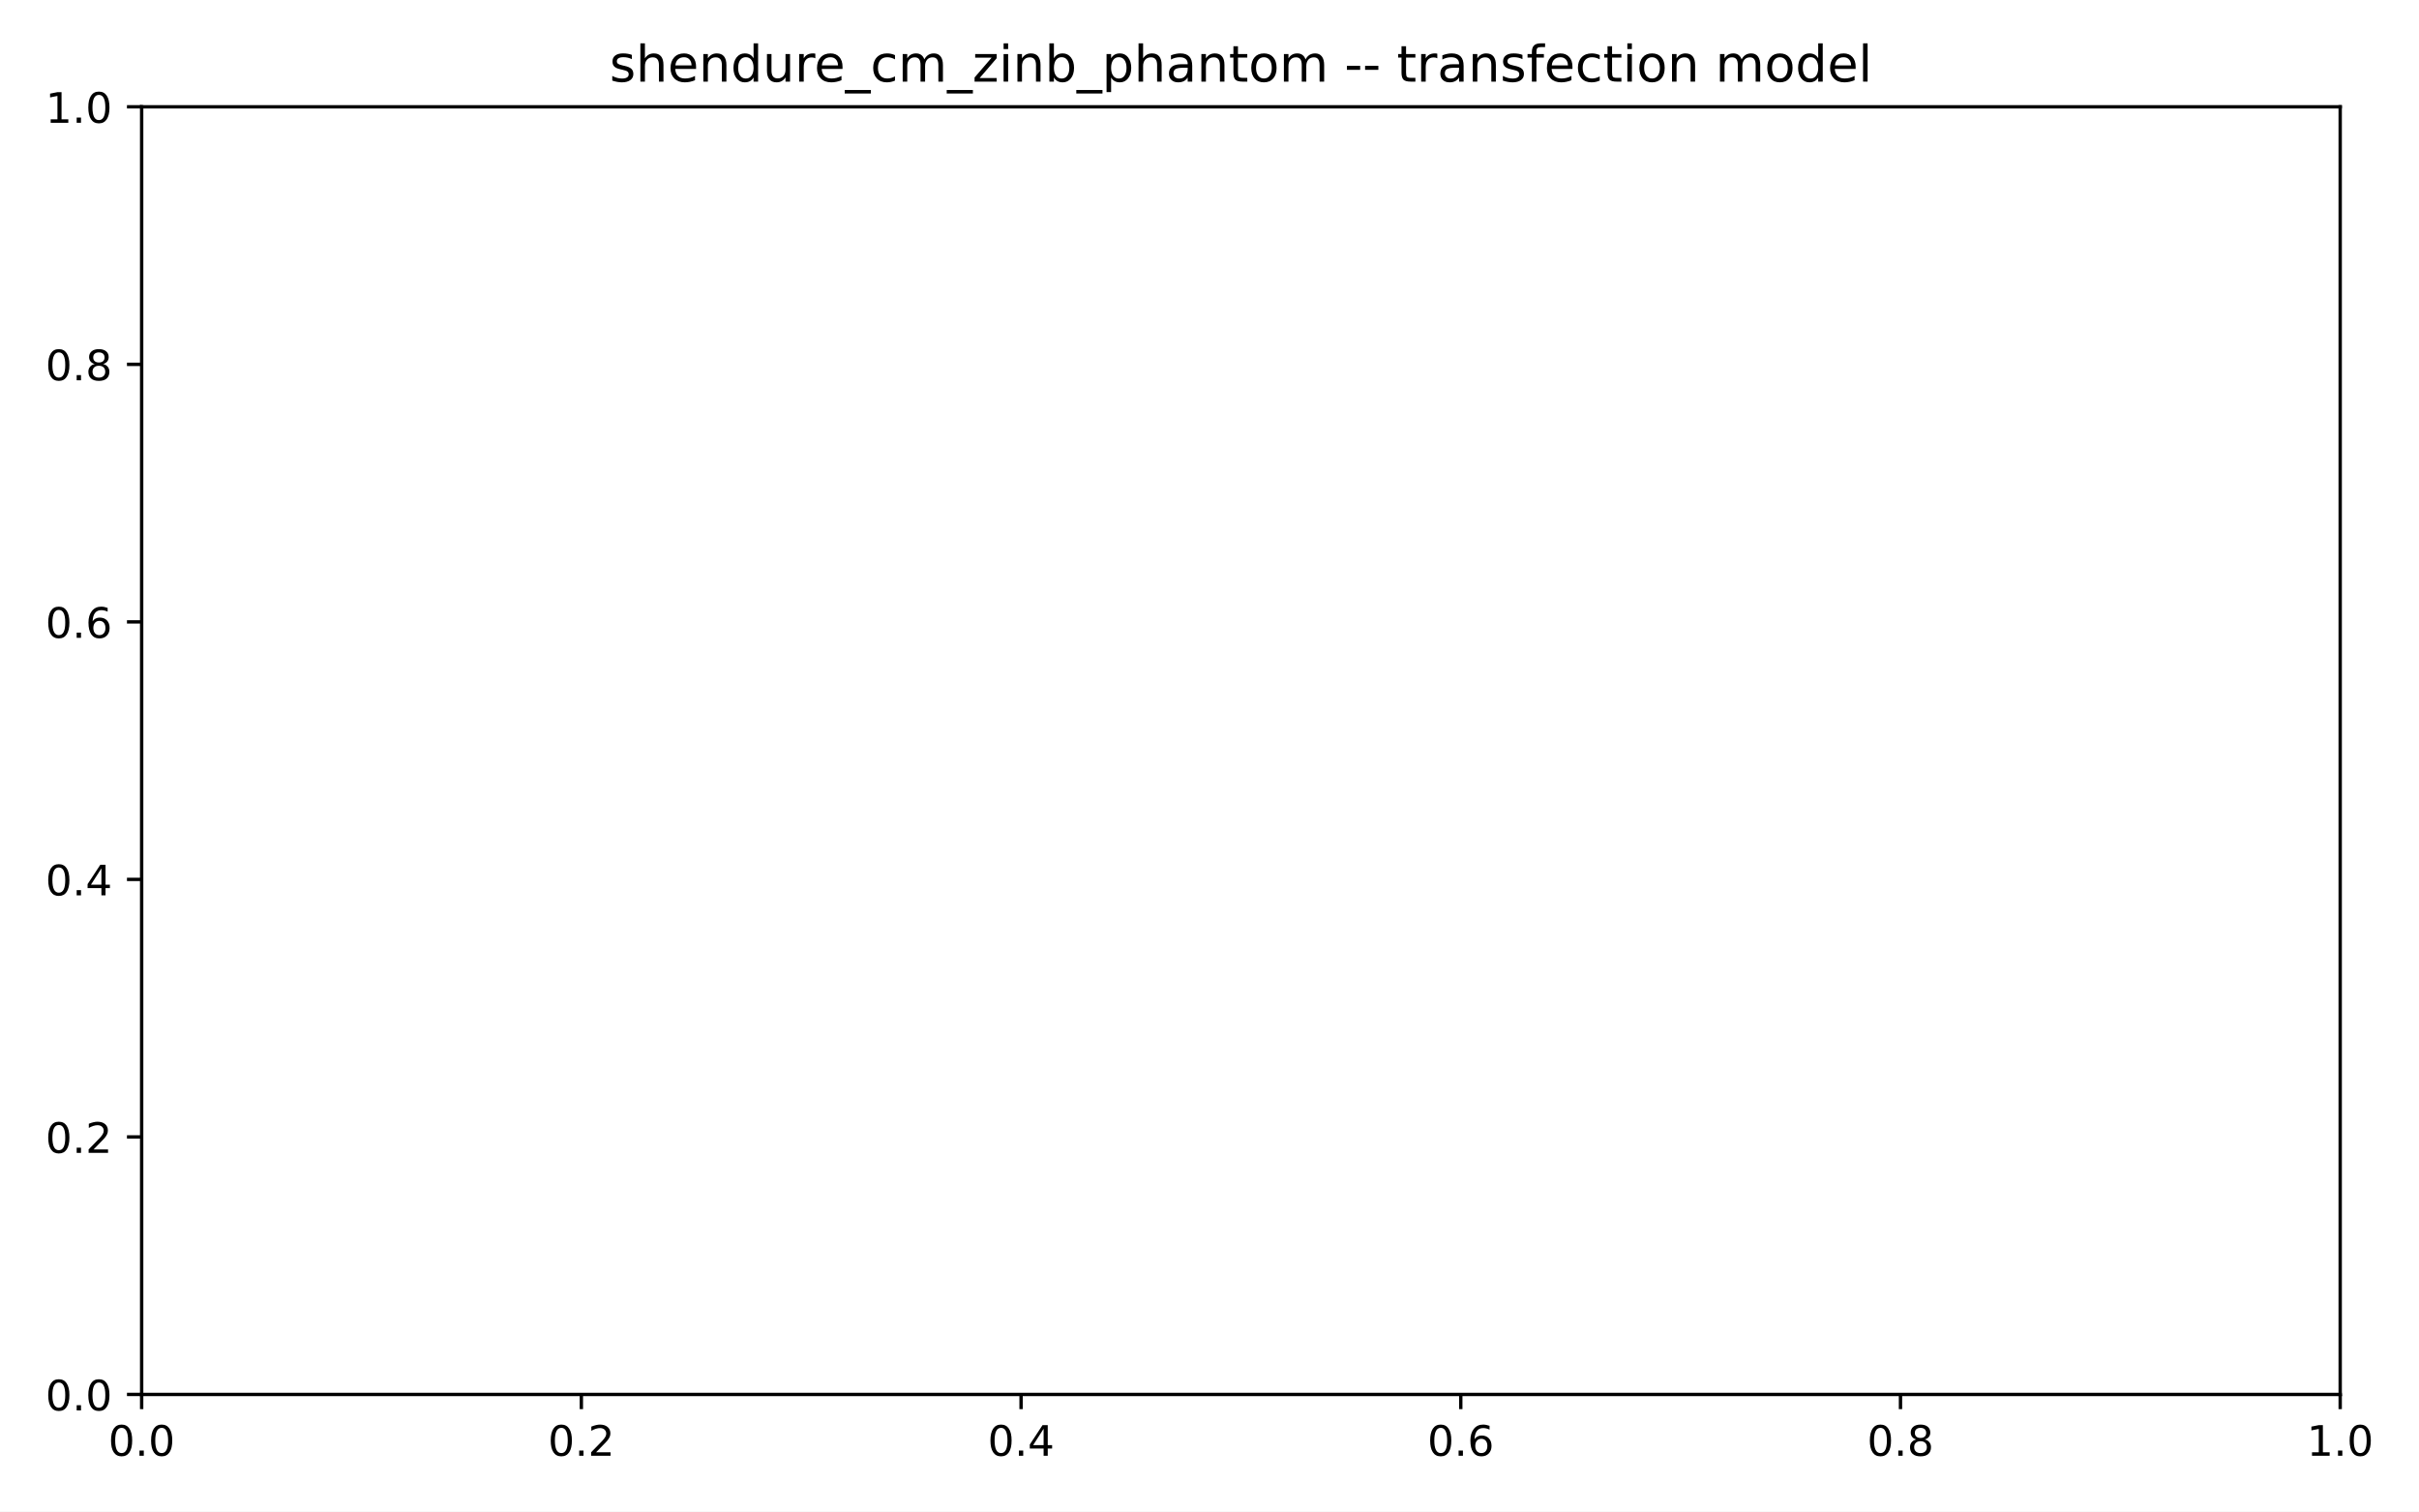
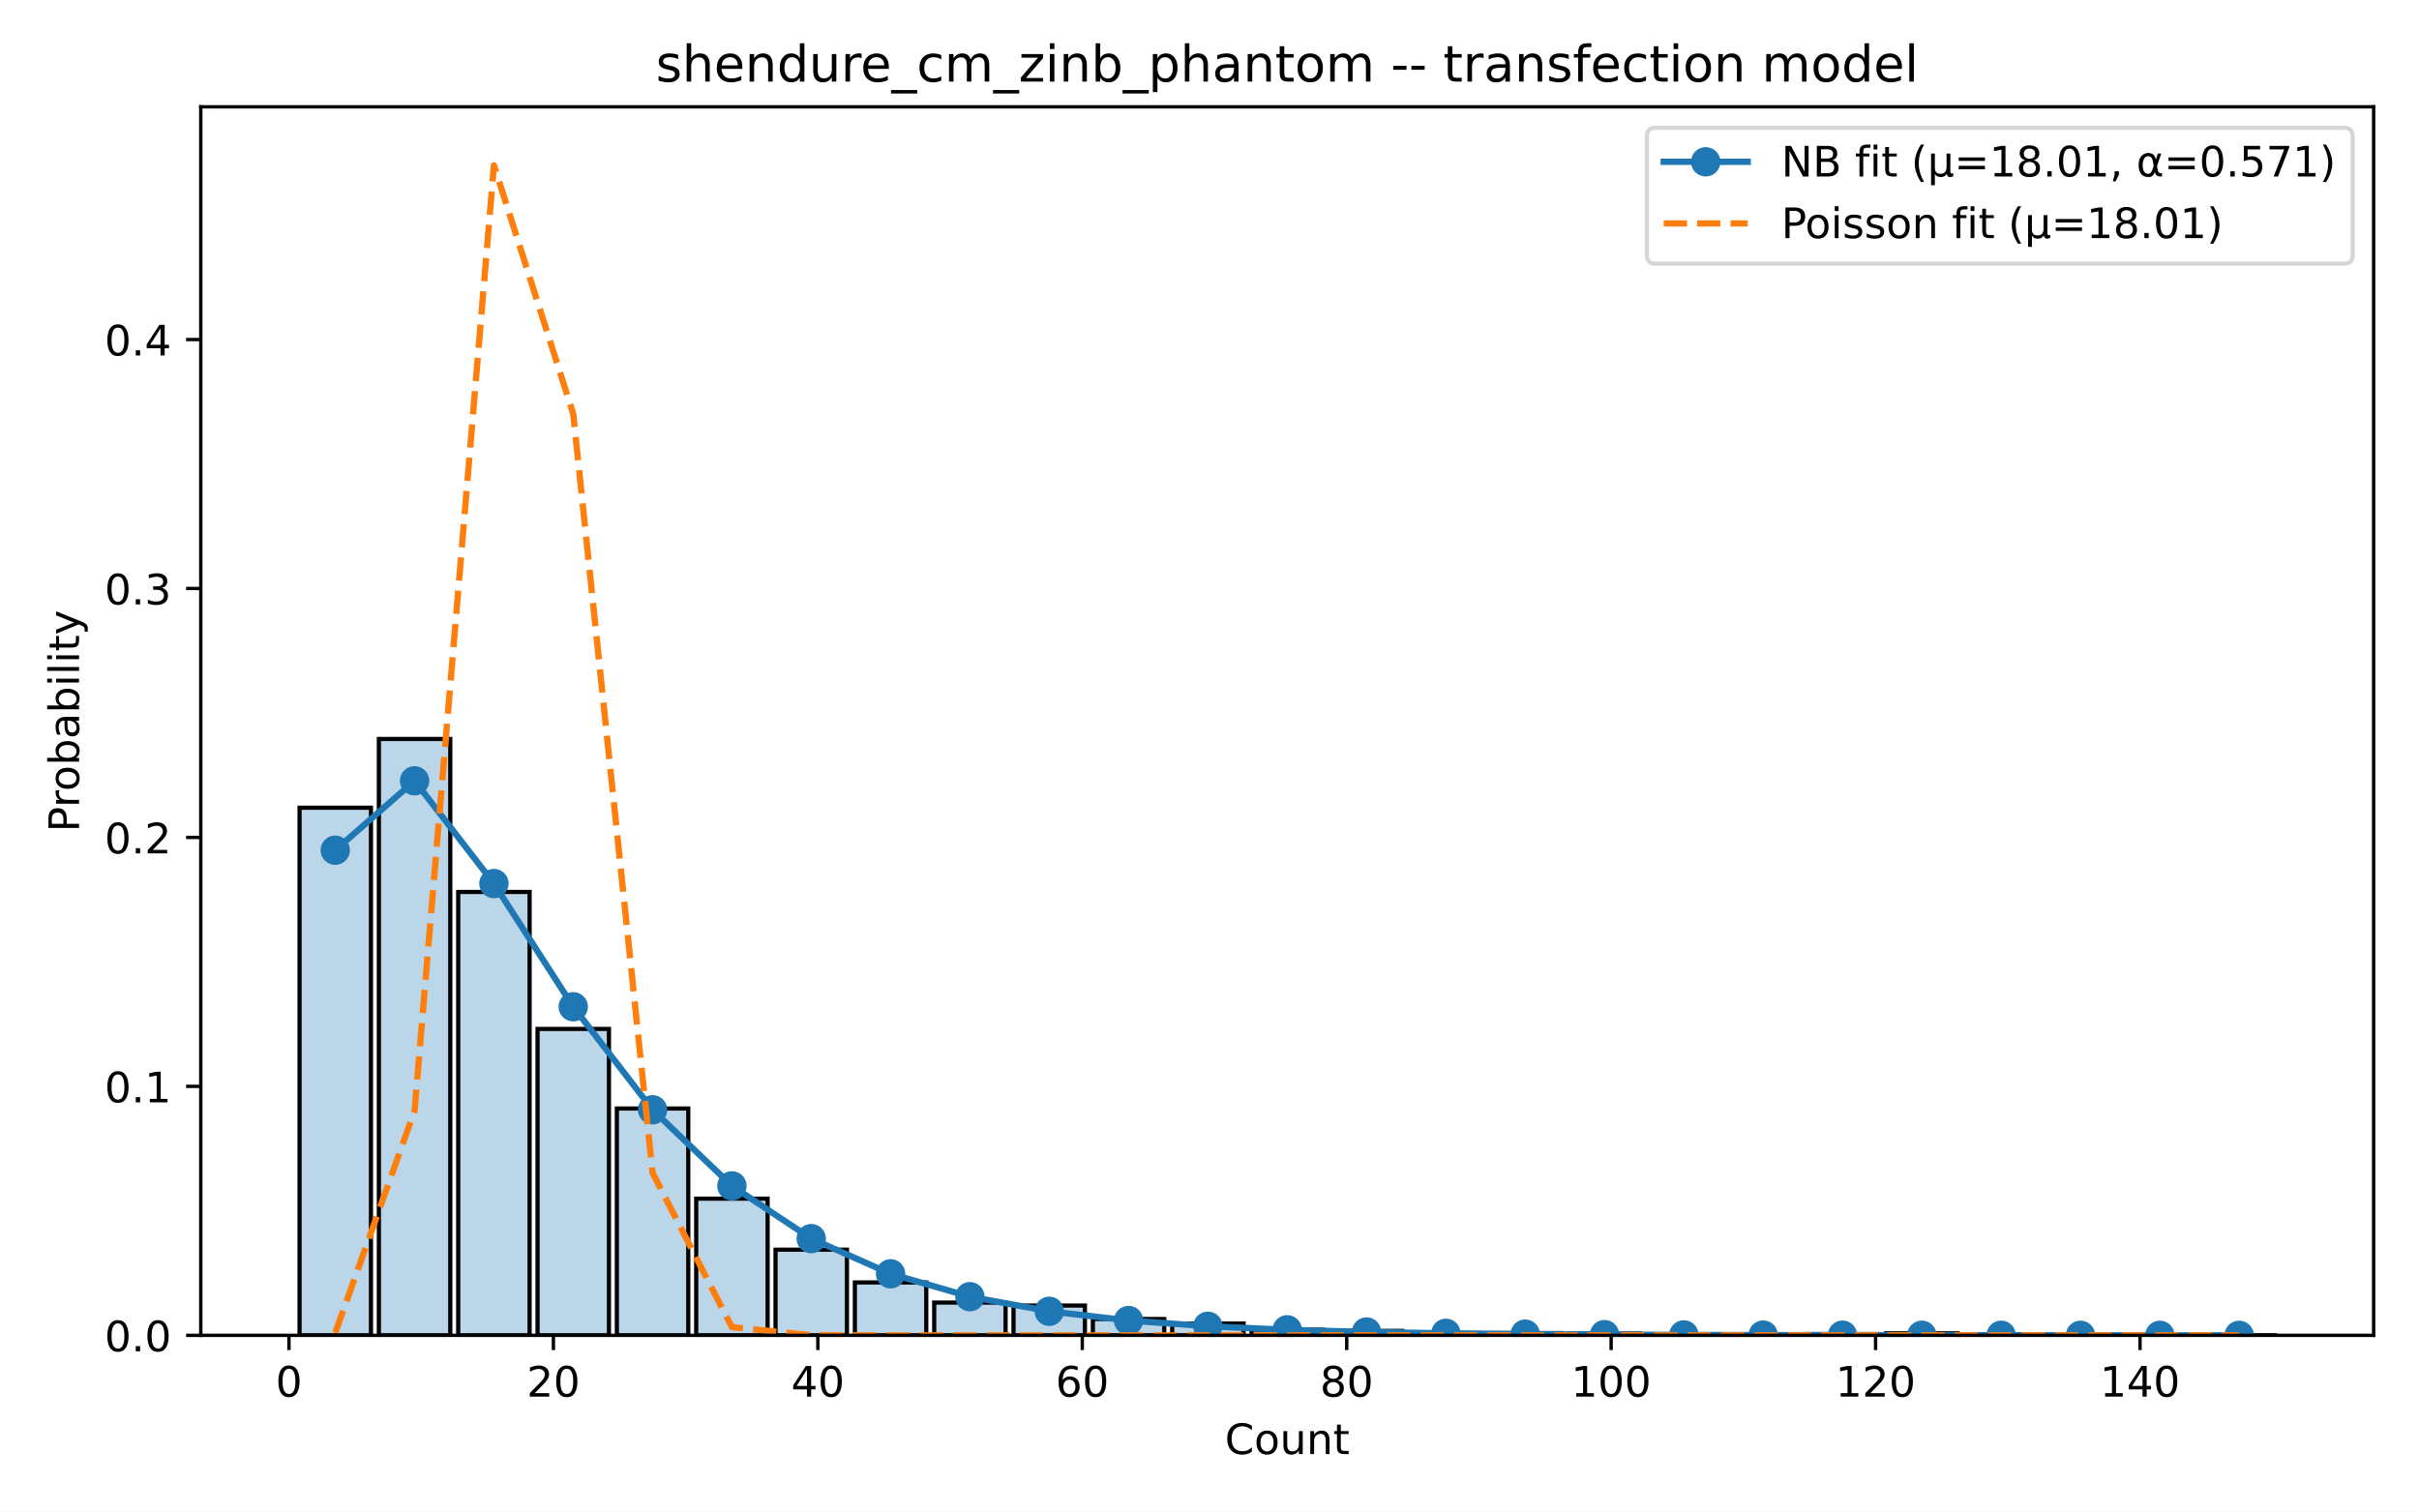
<svg xmlns="http://www.w3.org/2000/svg" xmlns:xlink="http://www.w3.org/1999/xlink" width="576pt" height="360pt" viewBox="0 0 576 360" version="1.1">
  <defs>
    <style type="text/css">*{stroke-linejoin: round; stroke-linecap: butt}</style>
  </defs>
  <g id="figure_1">
    <g id="patch_1">
      <path d="M 0 360  L 576 360  L 576 0  L 0 0  z " style="fill: #ffffff" />
    </g>
    <g id="axes_1">
      <g id="patch_2">
-         <path d="M 33.73 332.12  L 557.235 332.12  L 557.235 25.44  L 33.73 25.44  z " style="fill: #ffffff" />
+         <path d="M 47.81 318.04  L 565.2 318.04  L 565.2 25.44  L 47.81 25.44  z " style="fill: #ffffff" />
+       </g>
+       <g id="patch_3">
+         <path d="M 71.328 318.04  L 88.328 318.04  L 88.328 192.371  L 71.328 192.371  z " clip-path="url(#p6132c2f4f5)" style="fill: #1f77b4; fill-opacity: 0.3; stroke: #000000; stroke-linejoin: miter" />
+       </g>
+       <g id="patch_4">
+         <path d="M 90.217 318.04  L 107.218 318.04  L 107.218 175.999  L 90.217 175.999  z " clip-path="url(#p6132c2f4f5)" style="fill: #1f77b4; fill-opacity: 0.3; stroke: #000000; stroke-linejoin: miter" />
+       </g>
+       <g id="patch_5">
+         <path d="M 109.107 318.04  L 126.108 318.04  L 126.108 212.432  L 109.107 212.432  z " clip-path="url(#p6132c2f4f5)" style="fill: #1f77b4; fill-opacity: 0.3; stroke: #000000; stroke-linejoin: miter" />
+       </g>
+       <g id="patch_6">
+         <path d="M 127.997 318.04  L 144.998 318.04  L 144.998 245.065  L 127.997 245.065  z " clip-path="url(#p6132c2f4f5)" style="fill: #1f77b4; fill-opacity: 0.3; stroke: #000000; stroke-linejoin: miter" />
+       </g>
+       <g id="patch_7">
+         <path d="M 146.887 318.04  L 163.887 318.04  L 163.887 264.02  L 146.887 264.02  z " clip-path="url(#p6132c2f4f5)" style="fill: #1f77b4; fill-opacity: 0.3; stroke: #000000; stroke-linejoin: miter" />
+       </g>
+       <g id="patch_8">
+         <path d="M 165.776 318.04  L 182.777 318.04  L 182.777 285.488  L 165.776 285.488  z " clip-path="url(#p6132c2f4f5)" style="fill: #1f77b4; fill-opacity: 0.3; stroke: #000000; stroke-linejoin: miter" />
+       </g>
+       <g id="patch_9">
+         <path d="M 184.666 318.04  L 201.667 318.04  L 201.667 297.637  L 184.666 297.637  z " clip-path="url(#p6132c2f4f5)" style="fill: #1f77b4; fill-opacity: 0.3; stroke: #000000; stroke-linejoin: miter" />
+       </g>
+       <g id="patch_10">
+         <path d="M 203.556 318.04  L 220.557 318.04  L 220.557 305.44  L 203.556 305.44  z " clip-path="url(#p6132c2f4f5)" style="fill: #1f77b4; fill-opacity: 0.3; stroke: #000000; stroke-linejoin: miter" />
+       </g>
+       <g id="patch_11">
+         <path d="M 222.446 318.04  L 239.446 318.04  L 239.446 310.237  L 222.446 310.237  z " clip-path="url(#p6132c2f4f5)" style="fill: #1f77b4; fill-opacity: 0.3; stroke: #000000; stroke-linejoin: miter" />
+       </g>
+       <g id="patch_12">
+         <path d="M 241.335 318.04  L 258.336 318.04  L 258.336 310.934  L 241.335 310.934  z " clip-path="url(#p6132c2f4f5)" style="fill: #1f77b4; fill-opacity: 0.3; stroke: #000000; stroke-linejoin: miter" />
+       </g>
+       <g id="patch_13">
+         <path d="M 260.225 318.04  L 277.226 318.04  L 277.226 314.145  L 260.225 314.145  z " clip-path="url(#p6132c2f4f5)" style="fill: #1f77b4; fill-opacity: 0.3; stroke: #000000; stroke-linejoin: miter" />
+       </g>
+       <g id="patch_14">
+         <path d="M 279.115 318.04  L 296.116 318.04  L 296.116 315.225  L 279.115 315.225  z " clip-path="url(#p6132c2f4f5)" style="fill: #1f77b4; fill-opacity: 0.3; stroke: #000000; stroke-linejoin: miter" />
+       </g>
+       <g id="patch_15">
+         <path d="M 298.005 318.04  L 315.005 318.04  L 315.005 316.687  L 298.005 316.687  z " clip-path="url(#p6132c2f4f5)" style="fill: #1f77b4; fill-opacity: 0.3; stroke: #000000; stroke-linejoin: miter" />
+       </g>
+       <g id="patch_16">
+         <path d="M 316.894 318.04  L 333.895 318.04  L 333.895 316.974  L 316.894 316.974  z " clip-path="url(#p6132c2f4f5)" style="fill: #1f77b4; fill-opacity: 0.3; stroke: #000000; stroke-linejoin: miter" />
+       </g>
+       <g id="patch_17">
+         <path d="M 335.784 318.04  L 352.785 318.04  L 352.785 317.493  L 335.784 317.493  z " clip-path="url(#p6132c2f4f5)" style="fill: #1f77b4; fill-opacity: 0.3; stroke: #000000; stroke-linejoin: miter" />
+       </g>
+       <g id="patch_18">
+         <path d="M 354.674 318.04  L 371.675 318.04  L 371.675 317.507  L 354.674 317.507  z " clip-path="url(#p6132c2f4f5)" style="fill: #1f77b4; fill-opacity: 0.3; stroke: #000000; stroke-linejoin: miter" />
+       </g>
+       <g id="patch_19">
+         <path d="M 373.564 318.04  L 390.564 318.04  L 390.564 317.63  L 373.564 317.63  z " clip-path="url(#p6132c2f4f5)" style="fill: #1f77b4; fill-opacity: 0.3; stroke: #000000; stroke-linejoin: miter" />
+       </g>
+       <g id="patch_20">
+         <path d="M 392.453 318.04  L 409.454 318.04  L 409.454 317.835  L 392.453 317.835  z " clip-path="url(#p6132c2f4f5)" style="fill: #1f77b4; fill-opacity: 0.3; stroke: #000000; stroke-linejoin: miter" />
+       </g>
+       <g id="patch_21">
+         <path d="M 411.343 318.04  L 428.344 318.04  L 428.344 317.794  L 411.343 317.794  z " clip-path="url(#p6132c2f4f5)" style="fill: #1f77b4; fill-opacity: 0.3; stroke: #000000; stroke-linejoin: miter" />
+       </g>
+       <g id="patch_22">
+         <path d="M 430.233 318.04  L 447.234 318.04  L 447.234 317.726  L 430.233 317.726  z " clip-path="url(#p6132c2f4f5)" style="fill: #1f77b4; fill-opacity: 0.3; stroke: #000000; stroke-linejoin: miter" />
+       </g>
+       <g id="patch_23">
+         <path d="M 449.123 318.04  L 466.123 318.04  L 466.123 317.562  L 449.123 317.562  z " clip-path="url(#p6132c2f4f5)" style="fill: #1f77b4; fill-opacity: 0.3; stroke: #000000; stroke-linejoin: miter" />
+       </g>
+       <g id="patch_24">
+         <path d="M 468.012 318.04  L 485.013 318.04  L 485.013 317.821  L 468.012 317.821  z " clip-path="url(#p6132c2f4f5)" style="fill: #1f77b4; fill-opacity: 0.3; stroke: #000000; stroke-linejoin: miter" />
+       </g>
+       <g id="patch_25">
+         <path d="M 486.902 318.04  L 503.903 318.04  L 503.903 317.985  L 486.902 317.985  z " clip-path="url(#p6132c2f4f5)" style="fill: #1f77b4; fill-opacity: 0.3; stroke: #000000; stroke-linejoin: miter" />
+       </g>
+       <g id="patch_26">
+         <path d="M 505.792 318.04  L 522.793 318.04  L 522.793 318.026  L 505.792 318.026  z " clip-path="url(#p6132c2f4f5)" style="fill: #1f77b4; fill-opacity: 0.3; stroke: #000000; stroke-linejoin: miter" />
+       </g>
+       <g id="patch_27">
+         <path d="M 524.682 318.04  L 541.682 318.04  L 541.682 318.026  L 524.682 318.026  z " clip-path="url(#p6132c2f4f5)" style="fill: #1f77b4; fill-opacity: 0.3; stroke: #000000; stroke-linejoin: miter" />
      </g>
      <g id="matplotlib.axis_1">
        <g id="xtick_1">
          <g id="line2d_1">
            <defs>
-               <path id="m9ffe09a0b9" d="M 0 0  L 0 3.5  " style="stroke: #000000; stroke-width: 0.8" />
+               <path id="m60ae3cc767" d="M 0 0  L 0 3.5  " style="stroke: #000000; stroke-width: 0.8" />
            </defs>
            <g>
-               <use xlink:href="#m9ffe09a0b9" x="33.73" y="332.12" style="stroke: #000000; stroke-width: 0.8" />
+               <use xlink:href="#m60ae3cc767" x="68.809" y="318.04" style="stroke: #000000; stroke-width: 0.8" />
            </g>
          </g>
          <g id="text_1">
-             <g transform="translate(25.77844 346.7184) scale(0.1 -0.1)">
-               <defs>
-                 <path id="DejaVuSans-30" d="M 2034 4250  Q 1547 4250 1301 3770  Q 1056 3291 1056 2328  Q 1056 1369 1301 889  Q 1547 409 2034 409  Q 2525 409 2770 889  Q 3016 1369 3016 2328  Q 3016 3291 2770 3770  Q 2525 4250 2034 4250  z M 2034 4750  Q 2819 4750 3233 4129  Q 3647 3509 3647 2328  Q 3647 1150 3233 529  Q 2819 -91 2034 -91  Q 1250 -91 836 529  Q 422 1150 422 2328  Q 422 3509 836 4129  Q 1250 4750 2034 4750  z " transform="scale(0.015625)" />
-                 <path id="DejaVuSans-2e" d="M 684 794  L 1344 794  L 1344 0  L 684 0  L 684 794  z " transform="scale(0.015625)" />
-               </defs>
-               <use xlink:href="#DejaVuSans-30" />
-               <use xlink:href="#DejaVuSans-2e" transform="translate(63.62305 0)" />
-               <use xlink:href="#DejaVuSans-30" transform="translate(95.41016 0)" />
-             </g>
+             <text style="font-size: 10px; font-family: 'DejaVu Sans', 'Bitstream Vera Sans', 'Computer Modern Sans Serif', 'Lucida Grande', 'Verdana', 'Geneva', 'Lucid', 'Arial', 'Helvetica', 'Avant Garde', sans-serif; text-anchor: middle" x="68.809" y="332.638" transform="rotate(-0 68.80909 332.6384)">0</text>
          </g>
        </g>
        <g id="xtick_2">
          <g id="line2d_2">
            <g>
-               <use xlink:href="#m9ffe09a0b9" x="138.431" y="332.12" style="stroke: #000000; stroke-width: 0.8" />
+               <use xlink:href="#m60ae3cc767" x="131.775" y="318.04" style="stroke: #000000; stroke-width: 0.8" />
            </g>
          </g>
          <g id="text_2">
-             <g transform="translate(130.4794 346.7184) scale(0.1 -0.1)">
-               <defs>
-                 <path id="DejaVuSans-32" d="M 1228 531  L 3431 531  L 3431 0  L 469 0  L 469 531  Q 828 903 1448 1529  Q 2069 2156 2228 2338  Q 2531 2678 2651 2914  Q 2772 3150 2772 3378  Q 2772 3750 2511 3984  Q 2250 4219 1831 4219  Q 1534 4219 1204 4116  Q 875 4013 500 3803  L 500 4441  Q 881 4594 1212 4672  Q 1544 4750 1819 4750  Q 2544 4750 2975 4387  Q 3406 4025 3406 3419  Q 3406 3131 3298 2873  Q 3191 2616 2906 2266  Q 2828 2175 2409 1742  Q 1991 1309 1228 531  z " transform="scale(0.015625)" />
-               </defs>
-               <use xlink:href="#DejaVuSans-30" />
-               <use xlink:href="#DejaVuSans-2e" transform="translate(63.62305 0)" />
-               <use xlink:href="#DejaVuSans-32" transform="translate(95.41016 0)" />
-             </g>
+             <text style="font-size: 10px; font-family: 'DejaVu Sans', 'Bitstream Vera Sans', 'Computer Modern Sans Serif', 'Lucida Grande', 'Verdana', 'Geneva', 'Lucid', 'Arial', 'Helvetica', 'Avant Garde', sans-serif; text-anchor: middle" x="131.775" y="332.638" transform="rotate(-0 131.7749 332.6384)">20</text>
          </g>
        </g>
        <g id="xtick_3">
          <g id="line2d_3">
            <g>
-               <use xlink:href="#m9ffe09a0b9" x="243.132" y="332.12" style="stroke: #000000; stroke-width: 0.8" />
+               <use xlink:href="#m60ae3cc767" x="194.741" y="318.04" style="stroke: #000000; stroke-width: 0.8" />
            </g>
          </g>
          <g id="text_3">
-             <g transform="translate(235.1804 346.7184) scale(0.1 -0.1)">
-               <defs>
-                 <path id="DejaVuSans-34" d="M 2419 4116  L 825 1625  L 2419 1625  L 2419 4116  z M 2253 4666  L 3047 4666  L 3047 1625  L 3713 1625  L 3713 1100  L 3047 1100  L 3047 0  L 2419 0  L 2419 1100  L 313 1100  L 313 1709  L 2253 4666  z " transform="scale(0.015625)" />
-               </defs>
-               <use xlink:href="#DejaVuSans-30" />
-               <use xlink:href="#DejaVuSans-2e" transform="translate(63.62305 0)" />
-               <use xlink:href="#DejaVuSans-34" transform="translate(95.41016 0)" />
-             </g>
+             <text style="font-size: 10px; font-family: 'DejaVu Sans', 'Bitstream Vera Sans', 'Computer Modern Sans Serif', 'Lucida Grande', 'Verdana', 'Geneva', 'Lucid', 'Arial', 'Helvetica', 'Avant Garde', sans-serif; text-anchor: middle" x="194.741" y="332.638" transform="rotate(-0 194.7407 332.6384)">40</text>
          </g>
        </g>
        <g id="xtick_4">
          <g id="line2d_4">
            <g>
-               <use xlink:href="#m9ffe09a0b9" x="347.833" y="332.12" style="stroke: #000000; stroke-width: 0.8" />
+               <use xlink:href="#m60ae3cc767" x="257.707" y="318.04" style="stroke: #000000; stroke-width: 0.8" />
            </g>
          </g>
          <g id="text_4">
-             <g transform="translate(339.8814 346.7184) scale(0.1 -0.1)">
-               <defs>
-                 <path id="DejaVuSans-36" d="M 2113 2584  Q 1688 2584 1439 2293  Q 1191 2003 1191 1497  Q 1191 994 1439 701  Q 1688 409 2113 409  Q 2538 409 2786 701  Q 3034 994 3034 1497  Q 3034 2003 2786 2293  Q 2538 2584 2113 2584  z M 3366 4563  L 3366 3988  Q 3128 4100 2886 4159  Q 2644 4219 2406 4219  Q 1781 4219 1451 3797  Q 1122 3375 1075 2522  Q 1259 2794 1537 2939  Q 1816 3084 2150 3084  Q 2853 3084 3261 2657  Q 3669 2231 3669 1497  Q 3669 778 3244 343  Q 2819 -91 2113 -91  Q 1303 -91 875 529  Q 447 1150 447 2328  Q 447 3434 972 4092  Q 1497 4750 2381 4750  Q 2619 4750 2861 4703  Q 3103 4656 3366 4563  z " transform="scale(0.015625)" />
-               </defs>
-               <use xlink:href="#DejaVuSans-30" />
-               <use xlink:href="#DejaVuSans-2e" transform="translate(63.62305 0)" />
-               <use xlink:href="#DejaVuSans-36" transform="translate(95.41016 0)" />
-             </g>
+             <text style="font-size: 10px; font-family: 'DejaVu Sans', 'Bitstream Vera Sans', 'Computer Modern Sans Serif', 'Lucida Grande', 'Verdana', 'Geneva', 'Lucid', 'Arial', 'Helvetica', 'Avant Garde', sans-serif; text-anchor: middle" x="257.707" y="332.638" transform="rotate(-0 257.7065 332.6384)">60</text>
          </g>
        </g>
        <g id="xtick_5">
          <g id="line2d_5">
            <g>
-               <use xlink:href="#m9ffe09a0b9" x="452.534" y="332.12" style="stroke: #000000; stroke-width: 0.8" />
+               <use xlink:href="#m60ae3cc767" x="320.672" y="318.04" style="stroke: #000000; stroke-width: 0.8" />
            </g>
          </g>
          <g id="text_5">
-             <g transform="translate(444.5824 346.7184) scale(0.1 -0.1)">
-               <defs>
-                 <path id="DejaVuSans-38" d="M 2034 2216  Q 1584 2216 1326 1975  Q 1069 1734 1069 1313  Q 1069 891 1326 650  Q 1584 409 2034 409  Q 2484 409 2743 651  Q 3003 894 3003 1313  Q 3003 1734 2745 1975  Q 2488 2216 2034 2216  z M 1403 2484  Q 997 2584 770 2862  Q 544 3141 544 3541  Q 544 4100 942 4425  Q 1341 4750 2034 4750  Q 2731 4750 3128 4425  Q 3525 4100 3525 3541  Q 3525 3141 3298 2862  Q 3072 2584 2669 2484  Q 3125 2378 3379 2068  Q 3634 1759 3634 1313  Q 3634 634 3220 271  Q 2806 -91 2034 -91  Q 1263 -91 848 271  Q 434 634 434 1313  Q 434 1759 690 2068  Q 947 2378 1403 2484  z M 1172 3481  Q 1172 3119 1398 2916  Q 1625 2713 2034 2713  Q 2441 2713 2670 2916  Q 2900 3119 2900 3481  Q 2900 3844 2670 4047  Q 2441 4250 2034 4250  Q 1625 4250 1398 4047  Q 1172 3844 1172 3481  z " transform="scale(0.015625)" />
-               </defs>
-               <use xlink:href="#DejaVuSans-30" />
-               <use xlink:href="#DejaVuSans-2e" transform="translate(63.62305 0)" />
-               <use xlink:href="#DejaVuSans-38" transform="translate(95.41016 0)" />
-             </g>
+             <text style="font-size: 10px; font-family: 'DejaVu Sans', 'Bitstream Vera Sans', 'Computer Modern Sans Serif', 'Lucida Grande', 'Verdana', 'Geneva', 'Lucid', 'Arial', 'Helvetica', 'Avant Garde', sans-serif; text-anchor: middle" x="320.672" y="332.638" transform="rotate(-0 320.6723 332.6384)">80</text>
          </g>
        </g>
        <g id="xtick_6">
          <g id="line2d_6">
            <g>
-               <use xlink:href="#m9ffe09a0b9" x="557.235" y="332.12" style="stroke: #000000; stroke-width: 0.8" />
+               <use xlink:href="#m60ae3cc767" x="383.638" y="318.04" style="stroke: #000000; stroke-width: 0.8" />
            </g>
          </g>
          <g id="text_6">
-             <g transform="translate(549.2834 346.7184) scale(0.1 -0.1)">
-               <defs>
-                 <path id="DejaVuSans-31" d="M 794 531  L 1825 531  L 1825 4091  L 703 3866  L 703 4441  L 1819 4666  L 2450 4666  L 2450 531  L 3481 531  L 3481 0  L 794 0  L 794 531  z " transform="scale(0.015625)" />
-               </defs>
-               <use xlink:href="#DejaVuSans-31" />
-               <use xlink:href="#DejaVuSans-2e" transform="translate(63.62305 0)" />
-               <use xlink:href="#DejaVuSans-30" transform="translate(95.41016 0)" />
-             </g>
-           </g>
+             <text style="font-size: 10px; font-family: 'DejaVu Sans', 'Bitstream Vera Sans', 'Computer Modern Sans Serif', 'Lucida Grande', 'Verdana', 'Geneva', 'Lucid', 'Arial', 'Helvetica', 'Avant Garde', sans-serif; text-anchor: middle" x="383.638" y="332.638" transform="rotate(-0 383.6381 332.6384)">100</text>
+           </g>
+         </g>
+         <g id="xtick_7">
+           <g id="line2d_7">
+             <g>
+               <use xlink:href="#m60ae3cc767" x="446.604" y="318.04" style="stroke: #000000; stroke-width: 0.8" />
+             </g>
+           </g>
+           <g id="text_7">
+             <text style="font-size: 10px; font-family: 'DejaVu Sans', 'Bitstream Vera Sans', 'Computer Modern Sans Serif', 'Lucida Grande', 'Verdana', 'Geneva', 'Lucid', 'Arial', 'Helvetica', 'Avant Garde', sans-serif; text-anchor: middle" x="446.604" y="332.638" transform="rotate(-0 446.6039 332.6384)">120</text>
+           </g>
+         </g>
+         <g id="xtick_8">
+           <g id="line2d_8">
+             <g>
+               <use xlink:href="#m60ae3cc767" x="509.57" y="318.04" style="stroke: #000000; stroke-width: 0.8" />
+             </g>
+           </g>
+           <g id="text_8">
+             <text style="font-size: 10px; font-family: 'DejaVu Sans', 'Bitstream Vera Sans', 'Computer Modern Sans Serif', 'Lucida Grande', 'Verdana', 'Geneva', 'Lucid', 'Arial', 'Helvetica', 'Avant Garde', sans-serif; text-anchor: middle" x="509.57" y="332.638" transform="rotate(-0 509.5697 332.6384)">140</text>
+           </g>
+         </g>
+         <g id="text_9">
+           <text style="font-size: 10px; font-family: 'DejaVu Sans', 'Bitstream Vera Sans', 'Computer Modern Sans Serif', 'Lucida Grande', 'Verdana', 'Geneva', 'Lucid', 'Arial', 'Helvetica', 'Avant Garde', sans-serif; text-anchor: middle" x="306.505" y="346.317" transform="rotate(-0 306.505 346.3166)">Count</text>
        </g>
      </g>
      <g id="matplotlib.axis_2">
        <g id="ytick_1">
-           <g id="line2d_7">
+           <g id="line2d_9">
            <defs>
-               <path id="md9df11a4aa" d="M 0 0  L -3.5 0  " style="stroke: #000000; stroke-width: 0.8" />
+               <path id="m29bb7309d4" d="M 0 0  L -3.5 0  " style="stroke: #000000; stroke-width: 0.8" />
            </defs>
            <g>
-               <use xlink:href="#md9df11a4aa" x="33.73" y="332.12" style="stroke: #000000; stroke-width: 0.8" />
-             </g>
-           </g>
-           <g id="text_7">
-             <g transform="translate(10.82687 335.9192) scale(0.1 -0.1)">
-               <use xlink:href="#DejaVuSans-30" />
-               <use xlink:href="#DejaVuSans-2e" transform="translate(63.62305 0)" />
-               <use xlink:href="#DejaVuSans-30" transform="translate(95.41016 0)" />
-             </g>
+               <use xlink:href="#m29bb7309d4" x="47.81" y="318.04" style="stroke: #000000; stroke-width: 0.8" />
+             </g>
+           </g>
+           <g id="text_10">
+             <text style="font-size: 10px; font-family: 'DejaVu Sans', 'Bitstream Vera Sans', 'Computer Modern Sans Serif', 'Lucida Grande', 'Verdana', 'Geneva', 'Lucid', 'Arial', 'Helvetica', 'Avant Garde', sans-serif; text-anchor: end" x="40.81" y="321.839" transform="rotate(-0 40.81 321.8392)">0.0</text>
          </g>
        </g>
        <g id="ytick_2">
-           <g id="line2d_8">
-             <g>
-               <use xlink:href="#md9df11a4aa" x="33.73" y="270.784" style="stroke: #000000; stroke-width: 0.8" />
-             </g>
-           </g>
-           <g id="text_8">
-             <g transform="translate(10.82687 274.5832) scale(0.1 -0.1)">
-               <use xlink:href="#DejaVuSans-30" />
-               <use xlink:href="#DejaVuSans-2e" transform="translate(63.62305 0)" />
-               <use xlink:href="#DejaVuSans-32" transform="translate(95.41016 0)" />
-             </g>
+           <g id="line2d_10">
+             <g>
+               <use xlink:href="#m29bb7309d4" x="47.81" y="258.746" style="stroke: #000000; stroke-width: 0.8" />
+             </g>
+           </g>
+           <g id="text_11">
+             <text style="font-size: 10px; font-family: 'DejaVu Sans', 'Bitstream Vera Sans', 'Computer Modern Sans Serif', 'Lucida Grande', 'Verdana', 'Geneva', 'Lucid', 'Arial', 'Helvetica', 'Avant Garde', sans-serif; text-anchor: end" x="40.81" y="262.545" transform="rotate(-0 40.81 262.5453)">0.1</text>
          </g>
        </g>
        <g id="ytick_3">
-           <g id="line2d_9">
-             <g>
-               <use xlink:href="#md9df11a4aa" x="33.73" y="209.448" style="stroke: #000000; stroke-width: 0.8" />
-             </g>
-           </g>
-           <g id="text_9">
-             <g transform="translate(10.82687 213.2472) scale(0.1 -0.1)">
-               <use xlink:href="#DejaVuSans-30" />
-               <use xlink:href="#DejaVuSans-2e" transform="translate(63.62305 0)" />
-               <use xlink:href="#DejaVuSans-34" transform="translate(95.41016 0)" />
-             </g>
+           <g id="line2d_11">
+             <g>
+               <use xlink:href="#m29bb7309d4" x="47.81" y="199.452" style="stroke: #000000; stroke-width: 0.8" />
+             </g>
+           </g>
+           <g id="text_12">
+             <text style="font-size: 10px; font-family: 'DejaVu Sans', 'Bitstream Vera Sans', 'Computer Modern Sans Serif', 'Lucida Grande', 'Verdana', 'Geneva', 'Lucid', 'Arial', 'Helvetica', 'Avant Garde', sans-serif; text-anchor: end" x="40.81" y="203.251" transform="rotate(-0 40.81 203.2515)">0.2</text>
          </g>
        </g>
        <g id="ytick_4">
-           <g id="line2d_10">
-             <g>
-               <use xlink:href="#md9df11a4aa" x="33.73" y="148.112" style="stroke: #000000; stroke-width: 0.8" />
-             </g>
-           </g>
-           <g id="text_10">
-             <g transform="translate(10.82687 151.9112) scale(0.1 -0.1)">
-               <use xlink:href="#DejaVuSans-30" />
-               <use xlink:href="#DejaVuSans-2e" transform="translate(63.62305 0)" />
-               <use xlink:href="#DejaVuSans-36" transform="translate(95.41016 0)" />
-             </g>
+           <g id="line2d_12">
+             <g>
+               <use xlink:href="#m29bb7309d4" x="47.81" y="140.158" style="stroke: #000000; stroke-width: 0.8" />
+             </g>
+           </g>
+           <g id="text_13">
+             <text style="font-size: 10px; font-family: 'DejaVu Sans', 'Bitstream Vera Sans', 'Computer Modern Sans Serif', 'Lucida Grande', 'Verdana', 'Geneva', 'Lucid', 'Arial', 'Helvetica', 'Avant Garde', sans-serif; text-anchor: end" x="40.81" y="143.958" transform="rotate(-0 40.81 143.9576)">0.3</text>
          </g>
        </g>
        <g id="ytick_5">
-           <g id="line2d_11">
-             <g>
-               <use xlink:href="#md9df11a4aa" x="33.73" y="86.776" style="stroke: #000000; stroke-width: 0.8" />
-             </g>
-           </g>
-           <g id="text_11">
-             <g transform="translate(10.82687 90.57522) scale(0.1 -0.1)">
-               <use xlink:href="#DejaVuSans-30" />
-               <use xlink:href="#DejaVuSans-2e" transform="translate(63.62305 0)" />
-               <use xlink:href="#DejaVuSans-38" transform="translate(95.41016 0)" />
-             </g>
-           </g>
-         </g>
-         <g id="ytick_6">
-           <g id="line2d_12">
-             <g>
-               <use xlink:href="#md9df11a4aa" x="33.73" y="25.44" style="stroke: #000000; stroke-width: 0.8" />
-             </g>
-           </g>
-           <g id="text_12">
-             <g transform="translate(10.82687 29.23922) scale(0.1 -0.1)">
-               <use xlink:href="#DejaVuSans-31" />
-               <use xlink:href="#DejaVuSans-2e" transform="translate(63.62305 0)" />
-               <use xlink:href="#DejaVuSans-30" transform="translate(95.41016 0)" />
-             </g>
-           </g>
-         </g>
-       </g>
-       <g id="patch_3">
-         <path d="M 33.73 332.12  L 33.73 25.44  " style="fill: none; stroke: #000000; stroke-width: 0.8; stroke-linejoin: miter; stroke-linecap: square" />
-       </g>
-       <g id="patch_4">
-         <path d="M 557.235 332.12  L 557.235 25.44  " style="fill: none; stroke: #000000; stroke-width: 0.8; stroke-linejoin: miter; stroke-linecap: square" />
-       </g>
-       <g id="patch_5">
-         <path d="M 33.73 332.12  L 557.235 332.12  " style="fill: none; stroke: #000000; stroke-width: 0.8; stroke-linejoin: miter; stroke-linecap: square" />
-       </g>
-       <g id="patch_6">
-         <path d="M 33.73 25.44  L 557.235 25.44  " style="fill: none; stroke: #000000; stroke-width: 0.8; stroke-linejoin: miter; stroke-linecap: square" />
-       </g>
-       <g id="text_13">
-         <g transform="translate(145.1422 19.44) scale(0.12 -0.12)">
-           <defs>
-             <path id="DejaVuSans-73" d="M 2834 3397  L 2834 2853  Q 2591 2978 2328 3040  Q 2066 3103 1784 3103  Q 1356 3103 1142 2972  Q 928 2841 928 2578  Q 928 2378 1081 2264  Q 1234 2150 1697 2047  L 1894 2003  Q 2506 1872 2764 1633  Q 3022 1394 3022 966  Q 3022 478 2636 193  Q 2250 -91 1575 -91  Q 1294 -91 989 -36  Q 684 19 347 128  L 347 722  Q 666 556 975 473  Q 1284 391 1588 391  Q 1994 391 2212 530  Q 2431 669 2431 922  Q 2431 1156 2273 1281  Q 2116 1406 1581 1522  L 1381 1569  Q 847 1681 609 1914  Q 372 2147 372 2553  Q 372 3047 722 3315  Q 1072 3584 1716 3584  Q 2034 3584 2315 3537  Q 2597 3491 2834 3397  z " transform="scale(0.015625)" />
-             <path id="DejaVuSans-68" d="M 3513 2113  L 3513 0  L 2938 0  L 2938 2094  Q 2938 2591 2744 2837  Q 2550 3084 2163 3084  Q 1697 3084 1428 2787  Q 1159 2491 1159 1978  L 1159 0  L 581 0  L 581 4863  L 1159 4863  L 1159 2956  Q 1366 3272 1645 3428  Q 1925 3584 2291 3584  Q 2894 3584 3203 3211  Q 3513 2838 3513 2113  z " transform="scale(0.015625)" />
-             <path id="DejaVuSans-65" d="M 3597 1894  L 3597 1613  L 953 1613  Q 991 1019 1311 708  Q 1631 397 2203 397  Q 2534 397 2845 478  Q 3156 559 3463 722  L 3463 178  Q 3153 47 2828 -22  Q 2503 -91 2169 -91  Q 1331 -91 842 396  Q 353 884 353 1716  Q 353 2575 817 3079  Q 1281 3584 2069 3584  Q 2775 3584 3186 3129  Q 3597 2675 3597 1894  z M 3022 2063  Q 3016 2534 2758 2815  Q 2500 3097 2075 3097  Q 1594 3097 1305 2825  Q 1016 2553 972 2059  L 3022 2063  z " transform="scale(0.015625)" />
-             <path id="DejaVuSans-6e" d="M 3513 2113  L 3513 0  L 2938 0  L 2938 2094  Q 2938 2591 2744 2837  Q 2550 3084 2163 3084  Q 1697 3084 1428 2787  Q 1159 2491 1159 1978  L 1159 0  L 581 0  L 581 3500  L 1159 3500  L 1159 2956  Q 1366 3272 1645 3428  Q 1925 3584 2291 3584  Q 2894 3584 3203 3211  Q 3513 2838 3513 2113  z " transform="scale(0.015625)" />
-             <path id="DejaVuSans-64" d="M 2906 2969  L 2906 4863  L 3481 4863  L 3481 0  L 2906 0  L 2906 525  Q 2725 213 2448 61  Q 2172 -91 1784 -91  Q 1150 -91 751 415  Q 353 922 353 1747  Q 353 2572 751 3078  Q 1150 3584 1784 3584  Q 2172 3584 2448 3432  Q 2725 3281 2906 2969  z M 947 1747  Q 947 1113 1208 752  Q 1469 391 1925 391  Q 2381 391 2643 752  Q 2906 1113 2906 1747  Q 2906 2381 2643 2742  Q 2381 3103 1925 3103  Q 1469 3103 1208 2742  Q 947 2381 947 1747  z " transform="scale(0.015625)" />
-             <path id="DejaVuSans-75" d="M 544 1381  L 544 3500  L 1119 3500  L 1119 1403  Q 1119 906 1312 657  Q 1506 409 1894 409  Q 2359 409 2629 706  Q 2900 1003 2900 1516  L 2900 3500  L 3475 3500  L 3475 0  L 2900 0  L 2900 538  Q 2691 219 2414 64  Q 2138 -91 1772 -91  Q 1169 -91 856 284  Q 544 659 544 1381  z M 1991 3584  L 1991 3584  z " transform="scale(0.015625)" />
-             <path id="DejaVuSans-72" d="M 2631 2963  Q 2534 3019 2420 3045  Q 2306 3072 2169 3072  Q 1681 3072 1420 2755  Q 1159 2438 1159 1844  L 1159 0  L 581 0  L 581 3500  L 1159 3500  L 1159 2956  Q 1341 3275 1631 3429  Q 1922 3584 2338 3584  Q 2397 3584 2469 3576  Q 2541 3569 2628 3553  L 2631 2963  z " transform="scale(0.015625)" />
-             <path id="DejaVuSans-5f" d="M 3263 -1063  L 3263 -1509  L -63 -1509  L -63 -1063  L 3263 -1063  z " transform="scale(0.015625)" />
-             <path id="DejaVuSans-63" d="M 3122 3366  L 3122 2828  Q 2878 2963 2633 3030  Q 2388 3097 2138 3097  Q 1578 3097 1268 2742  Q 959 2388 959 1747  Q 959 1106 1268 751  Q 1578 397 2138 397  Q 2388 397 2633 464  Q 2878 531 3122 666  L 3122 134  Q 2881 22 2623 -34  Q 2366 -91 2075 -91  Q 1284 -91 818 406  Q 353 903 353 1747  Q 353 2603 823 3093  Q 1294 3584 2113 3584  Q 2378 3584 2631 3529  Q 2884 3475 3122 3366  z " transform="scale(0.015625)" />
-             <path id="DejaVuSans-6d" d="M 3328 2828  Q 3544 3216 3844 3400  Q 4144 3584 4550 3584  Q 5097 3584 5394 3201  Q 5691 2819 5691 2113  L 5691 0  L 5113 0  L 5113 2094  Q 5113 2597 4934 2840  Q 4756 3084 4391 3084  Q 3944 3084 3684 2787  Q 3425 2491 3425 1978  L 3425 0  L 2847 0  L 2847 2094  Q 2847 2600 2669 2842  Q 2491 3084 2119 3084  Q 1678 3084 1418 2786  Q 1159 2488 1159 1978  L 1159 0  L 581 0  L 581 3500  L 1159 3500  L 1159 2956  Q 1356 3278 1631 3431  Q 1906 3584 2284 3584  Q 2666 3584 2933 3390  Q 3200 3197 3328 2828  z " transform="scale(0.015625)" />
-             <path id="DejaVuSans-7a" d="M 353 3500  L 3084 3500  L 3084 2975  L 922 459  L 3084 459  L 3084 0  L 275 0  L 275 525  L 2438 3041  L 353 3041  L 353 3500  z " transform="scale(0.015625)" />
-             <path id="DejaVuSans-69" d="M 603 3500  L 1178 3500  L 1178 0  L 603 0  L 603 3500  z M 603 4863  L 1178 4863  L 1178 4134  L 603 4134  L 603 4863  z " transform="scale(0.015625)" />
-             <path id="DejaVuSans-62" d="M 3116 1747  Q 3116 2381 2855 2742  Q 2594 3103 2138 3103  Q 1681 3103 1420 2742  Q 1159 2381 1159 1747  Q 1159 1113 1420 752  Q 1681 391 2138 391  Q 2594 391 2855 752  Q 3116 1113 3116 1747  z M 1159 2969  Q 1341 3281 1617 3432  Q 1894 3584 2278 3584  Q 2916 3584 3314 3078  Q 3713 2572 3713 1747  Q 3713 922 3314 415  Q 2916 -91 2278 -91  Q 1894 -91 1617 61  Q 1341 213 1159 525  L 1159 0  L 581 0  L 581 4863  L 1159 4863  L 1159 2969  z " transform="scale(0.015625)" />
-             <path id="DejaVuSans-70" d="M 1159 525  L 1159 -1331  L 581 -1331  L 581 3500  L 1159 3500  L 1159 2969  Q 1341 3281 1617 3432  Q 1894 3584 2278 3584  Q 2916 3584 3314 3078  Q 3713 2572 3713 1747  Q 3713 922 3314 415  Q 2916 -91 2278 -91  Q 1894 -91 1617 61  Q 1341 213 1159 525  z M 3116 1747  Q 3116 2381 2855 2742  Q 2594 3103 2138 3103  Q 1681 3103 1420 2742  Q 1159 2381 1159 1747  Q 1159 1113 1420 752  Q 1681 391 2138 391  Q 2594 391 2855 752  Q 3116 1113 3116 1747  z " transform="scale(0.015625)" />
-             <path id="DejaVuSans-61" d="M 2194 1759  Q 1497 1759 1228 1600  Q 959 1441 959 1056  Q 959 750 1161 570  Q 1363 391 1709 391  Q 2188 391 2477 730  Q 2766 1069 2766 1631  L 2766 1759  L 2194 1759  z M 3341 1997  L 3341 0  L 2766 0  L 2766 531  Q 2569 213 2275 61  Q 1981 -91 1556 -91  Q 1019 -91 701 211  Q 384 513 384 1019  Q 384 1609 779 1909  Q 1175 2209 1959 2209  L 2766 2209  L 2766 2266  Q 2766 2663 2505 2880  Q 2244 3097 1772 3097  Q 1472 3097 1187 3025  Q 903 2953 641 2809  L 641 3341  Q 956 3463 1253 3523  Q 1550 3584 1831 3584  Q 2591 3584 2966 3190  Q 3341 2797 3341 1997  z " transform="scale(0.015625)" />
-             <path id="DejaVuSans-74" d="M 1172 4494  L 1172 3500  L 2356 3500  L 2356 3053  L 1172 3053  L 1172 1153  Q 1172 725 1289 603  Q 1406 481 1766 481  L 2356 481  L 2356 0  L 1766 0  Q 1100 0 847 248  Q 594 497 594 1153  L 594 3053  L 172 3053  L 172 3500  L 594 3500  L 594 4494  L 1172 4494  z " transform="scale(0.015625)" />
-             <path id="DejaVuSans-6f" d="M 1959 3097  Q 1497 3097 1228 2736  Q 959 2375 959 1747  Q 959 1119 1226 758  Q 1494 397 1959 397  Q 2419 397 2687 759  Q 2956 1122 2956 1747  Q 2956 2369 2687 2733  Q 2419 3097 1959 3097  z M 1959 3584  Q 2709 3584 3137 3096  Q 3566 2609 3566 1747  Q 3566 888 3137 398  Q 2709 -91 1959 -91  Q 1206 -91 779 398  Q 353 888 353 1747  Q 353 2609 779 3096  Q 1206 3584 1959 3584  z " transform="scale(0.015625)" />
-             <path id="DejaVuSans-20" transform="scale(0.015625)" />
-             <path id="DejaVuSans-2d" d="M 313 2009  L 1997 2009  L 1997 1497  L 313 1497  L 313 2009  z " transform="scale(0.015625)" />
-             <path id="DejaVuSans-66" d="M 2375 4863  L 2375 4384  L 1825 4384  Q 1516 4384 1395 4259  Q 1275 4134 1275 3809  L 1275 3500  L 2222 3500  L 2222 3053  L 1275 3053  L 1275 0  L 697 0  L 697 3053  L 147 3053  L 147 3500  L 697 3500  L 697 3744  Q 697 4328 969 4595  Q 1241 4863 1831 4863  L 2375 4863  z " transform="scale(0.015625)" />
-             <path id="DejaVuSans-6c" d="M 603 4863  L 1178 4863  L 1178 0  L 603 0  L 603 4863  z " transform="scale(0.015625)" />
-           </defs>
-           <use xlink:href="#DejaVuSans-73" />
-           <use xlink:href="#DejaVuSans-68" transform="translate(52.09961 0)" />
-           <use xlink:href="#DejaVuSans-65" transform="translate(115.4785 0)" />
-           <use xlink:href="#DejaVuSans-6e" transform="translate(177.002 0)" />
-           <use xlink:href="#DejaVuSans-64" transform="translate(240.3809 0)" />
-           <use xlink:href="#DejaVuSans-75" transform="translate(303.8574 0)" />
-           <use xlink:href="#DejaVuSans-72" transform="translate(367.2363 0)" />
-           <use xlink:href="#DejaVuSans-65" transform="translate(406.0996 0)" />
-           <use xlink:href="#DejaVuSans-5f" transform="translate(467.623 0)" />
-           <use xlink:href="#DejaVuSans-63" transform="translate(517.623 0)" />
-           <use xlink:href="#DejaVuSans-6d" transform="translate(572.6035 0)" />
-           <use xlink:href="#DejaVuSans-5f" transform="translate(670.0156 0)" />
-           <use xlink:href="#DejaVuSans-7a" transform="translate(720.0156 0)" />
-           <use xlink:href="#DejaVuSans-69" transform="translate(772.5059 0)" />
-           <use xlink:href="#DejaVuSans-6e" transform="translate(800.2891 0)" />
-           <use xlink:href="#DejaVuSans-62" transform="translate(863.668 0)" />
-           <use xlink:href="#DejaVuSans-5f" transform="translate(927.1445 0)" />
-           <use xlink:href="#DejaVuSans-70" transform="translate(977.1445 0)" />
-           <use xlink:href="#DejaVuSans-68" transform="translate(1040.621 0)" />
-           <use xlink:href="#DejaVuSans-61" transform="translate(1104 0)" />
-           <use xlink:href="#DejaVuSans-6e" transform="translate(1165.279 0)" />
-           <use xlink:href="#DejaVuSans-74" transform="translate(1228.658 0)" />
-           <use xlink:href="#DejaVuSans-6f" transform="translate(1267.867 0)" />
-           <use xlink:href="#DejaVuSans-6d" transform="translate(1329.049 0)" />
-           <use xlink:href="#DejaVuSans-20" transform="translate(1426.461 0)" />
-           <use xlink:href="#DejaVuSans-2d" transform="translate(1458.248 0)" />
-           <use xlink:href="#DejaVuSans-2d" transform="translate(1494.332 0)" />
-           <use xlink:href="#DejaVuSans-20" transform="translate(1530.416 0)" />
-           <use xlink:href="#DejaVuSans-74" transform="translate(1562.203 0)" />
-           <use xlink:href="#DejaVuSans-72" transform="translate(1601.412 0)" />
-           <use xlink:href="#DejaVuSans-61" transform="translate(1642.525 0)" />
-           <use xlink:href="#DejaVuSans-6e" transform="translate(1703.805 0)" />
-           <use xlink:href="#DejaVuSans-73" transform="translate(1767.184 0)" />
-           <use xlink:href="#DejaVuSans-66" transform="translate(1819.283 0)" />
-           <use xlink:href="#DejaVuSans-65" transform="translate(1854.488 0)" />
-           <use xlink:href="#DejaVuSans-63" transform="translate(1916.012 0)" />
-           <use xlink:href="#DejaVuSans-74" transform="translate(1970.992 0)" />
-           <use xlink:href="#DejaVuSans-69" transform="translate(2010.201 0)" />
-           <use xlink:href="#DejaVuSans-6f" transform="translate(2037.984 0)" />
-           <use xlink:href="#DejaVuSans-6e" transform="translate(2099.166 0)" />
-           <use xlink:href="#DejaVuSans-20" transform="translate(2162.545 0)" />
-           <use xlink:href="#DejaVuSans-6d" transform="translate(2194.332 0)" />
-           <use xlink:href="#DejaVuSans-6f" transform="translate(2291.744 0)" />
-           <use xlink:href="#DejaVuSans-64" transform="translate(2352.926 0)" />
-           <use xlink:href="#DejaVuSans-65" transform="translate(2416.402 0)" />
-           <use xlink:href="#DejaVuSans-6c" transform="translate(2477.926 0)" />
+           <g id="line2d_13">
+             <g>
+               <use xlink:href="#m29bb7309d4" x="47.81" y="80.864" style="stroke: #000000; stroke-width: 0.8" />
+             </g>
+           </g>
+           <g id="text_14">
+             <text style="font-size: 10px; font-family: 'DejaVu Sans', 'Bitstream Vera Sans', 'Computer Modern Sans Serif', 'Lucida Grande', 'Verdana', 'Geneva', 'Lucid', 'Arial', 'Helvetica', 'Avant Garde', sans-serif; text-anchor: end" x="40.81" y="84.664" transform="rotate(-0 40.81 84.66369)">0.4</text>
+           </g>
+         </g>
+         <g id="text_15">
+           <text style="font-size: 10px; font-family: 'DejaVu Sans', 'Bitstream Vera Sans', 'Computer Modern Sans Serif', 'Lucida Grande', 'Verdana', 'Geneva', 'Lucid', 'Arial', 'Helvetica', 'Avant Garde', sans-serif; text-anchor: middle" x="18.827" y="171.74" transform="rotate(-90 18.82719 171.74)">Probability</text>
+         </g>
+       </g>
+       <g id="line2d_14">
+         <path d="M 79.828 202.492  L 98.718 185.965  L 117.608 210.438  L 136.497 239.78  L 155.387 264.32  L 174.277 282.441  L 193.167 295.002  L 212.056 303.383  L 230.946 308.834  L 249.836 312.316  L 268.726 314.509  L 287.615 315.877  L 306.505 316.722  L 325.395 317.24  L 344.284 317.557  L 363.174 317.749  L 382.064 317.866  L 400.954 317.936  L 419.843 317.978  L 438.733 318.003  L 457.623 318.018  L 476.513 318.027  L 495.402 318.032  L 514.292 318.035  L 533.182 318.039  " clip-path="url(#p6132c2f4f5)" style="fill: none; stroke: #1f77b4; stroke-width: 1.5; stroke-linecap: square" />
+         <defs>
+           <path id="m8f72e23f83" d="M 0 3  C 0.796 3 1.559 2.684 2.121 2.121  C 2.684 1.559 3 0.796 3 0  C 3 -0.796 2.684 -1.559 2.121 -2.121  C 1.559 -2.684 0.796 -3 0 -3  C -0.796 -3 -1.559 -2.684 -2.121 -2.121  C -2.684 -1.559 -3 -0.796 -3 0  C -3 0.796 -2.684 1.559 -2.121 2.121  C -1.559 2.684 -0.796 3 0 3  z " style="stroke: #1f77b4" />
+         </defs>
+         <g clip-path="url(#p6132c2f4f5)">
+           <use xlink:href="#m8f72e23f83" x="79.828" y="202.492" style="fill: #1f77b4; stroke: #1f77b4" />
+           <use xlink:href="#m8f72e23f83" x="98.718" y="185.965" style="fill: #1f77b4; stroke: #1f77b4" />
+           <use xlink:href="#m8f72e23f83" x="117.608" y="210.438" style="fill: #1f77b4; stroke: #1f77b4" />
+           <use xlink:href="#m8f72e23f83" x="136.497" y="239.78" style="fill: #1f77b4; stroke: #1f77b4" />
+           <use xlink:href="#m8f72e23f83" x="155.387" y="264.32" style="fill: #1f77b4; stroke: #1f77b4" />
+           <use xlink:href="#m8f72e23f83" x="174.277" y="282.441" style="fill: #1f77b4; stroke: #1f77b4" />
+           <use xlink:href="#m8f72e23f83" x="193.167" y="295.002" style="fill: #1f77b4; stroke: #1f77b4" />
+           <use xlink:href="#m8f72e23f83" x="212.056" y="303.383" style="fill: #1f77b4; stroke: #1f77b4" />
+           <use xlink:href="#m8f72e23f83" x="230.946" y="308.834" style="fill: #1f77b4; stroke: #1f77b4" />
+           <use xlink:href="#m8f72e23f83" x="249.836" y="312.316" style="fill: #1f77b4; stroke: #1f77b4" />
+           <use xlink:href="#m8f72e23f83" x="268.726" y="314.509" style="fill: #1f77b4; stroke: #1f77b4" />
+           <use xlink:href="#m8f72e23f83" x="287.615" y="315.877" style="fill: #1f77b4; stroke: #1f77b4" />
+           <use xlink:href="#m8f72e23f83" x="306.505" y="316.722" style="fill: #1f77b4; stroke: #1f77b4" />
+           <use xlink:href="#m8f72e23f83" x="325.395" y="317.24" style="fill: #1f77b4; stroke: #1f77b4" />
+           <use xlink:href="#m8f72e23f83" x="344.284" y="317.557" style="fill: #1f77b4; stroke: #1f77b4" />
+           <use xlink:href="#m8f72e23f83" x="363.174" y="317.749" style="fill: #1f77b4; stroke: #1f77b4" />
+           <use xlink:href="#m8f72e23f83" x="382.064" y="317.866" style="fill: #1f77b4; stroke: #1f77b4" />
+           <use xlink:href="#m8f72e23f83" x="400.954" y="317.936" style="fill: #1f77b4; stroke: #1f77b4" />
+           <use xlink:href="#m8f72e23f83" x="419.843" y="317.978" style="fill: #1f77b4; stroke: #1f77b4" />
+           <use xlink:href="#m8f72e23f83" x="438.733" y="318.003" style="fill: #1f77b4; stroke: #1f77b4" />
+           <use xlink:href="#m8f72e23f83" x="457.623" y="318.018" style="fill: #1f77b4; stroke: #1f77b4" />
+           <use xlink:href="#m8f72e23f83" x="476.513" y="318.027" style="fill: #1f77b4; stroke: #1f77b4" />
+           <use xlink:href="#m8f72e23f83" x="495.402" y="318.032" style="fill: #1f77b4; stroke: #1f77b4" />
+           <use xlink:href="#m8f72e23f83" x="514.292" y="318.035" style="fill: #1f77b4; stroke: #1f77b4" />
+           <use xlink:href="#m8f72e23f83" x="533.182" y="318.039" style="fill: #1f77b4; stroke: #1f77b4" />
+         </g>
+       </g>
+       <g id="line2d_15">
+         <path d="M 79.828 317.426  L 98.718 264.53  L 117.608 39.373  L 136.497 98.572  L 155.387 279.351  L 174.277 316.083  L 193.167 318.006  L 212.056 318.04  L 230.946 318.04  L 249.836 318.04  L 268.726 318.04  L 287.615 318.04  L 306.505 318.04  L 325.395 318.04  L 344.284 318.04  L 363.174 318.04  L 382.064 318.04  L 400.954 318.04  L 419.843 318.04  L 438.733 318.04  L 457.623 318.04  L 476.513 318.04  L 495.402 318.04  L 514.292 318.04  L 533.182 318.04  " clip-path="url(#p6132c2f4f5)" style="fill: none; stroke-dasharray: 5.55,2.4; stroke-dashoffset: 0; stroke: #ff7f0e; stroke-width: 1.5" />
+       </g>
+       <g id="patch_28">
+         <path d="M 47.81 318.04  L 47.81 25.44  " style="fill: none; stroke: #000000; stroke-width: 0.8; stroke-linejoin: miter; stroke-linecap: square" />
+       </g>
+       <g id="patch_29">
+         <path d="M 565.2 318.04  L 565.2 25.44  " style="fill: none; stroke: #000000; stroke-width: 0.8; stroke-linejoin: miter; stroke-linecap: square" />
+       </g>
+       <g id="patch_30">
+         <path d="M 47.81 318.04  L 565.2 318.04  " style="fill: none; stroke: #000000; stroke-width: 0.8; stroke-linejoin: miter; stroke-linecap: square" />
+       </g>
+       <g id="patch_31">
+         <path d="M 47.81 25.44  L 565.2 25.44  " style="fill: none; stroke: #000000; stroke-width: 0.8; stroke-linejoin: miter; stroke-linecap: square" />
+       </g>
+       <g id="text_16">
+         <text style="font-size: 12px; font-family: 'DejaVu Sans', 'Bitstream Vera Sans', 'Computer Modern Sans Serif', 'Lucida Grande', 'Verdana', 'Geneva', 'Lucid', 'Arial', 'Helvetica', 'Avant Garde', sans-serif; text-anchor: middle" x="306.505" y="19.44" transform="rotate(-0 306.505 19.44)">shendure_cm_zinb_phantom -- transfection model</text>
+       </g>
+       <g id="legend_1">
+         <g id="patch_32">
+           <path d="M 394.153 62.796  L 558.2 62.796  Q 560.2 62.796 560.2 60.796  L 560.2 32.44  Q 560.2 30.44 558.2 30.44  L 394.153 30.44  Q 392.153 30.44 392.153 32.44  L 392.153 60.796  Q 392.153 62.796 394.153 62.796  z " style="fill: #ffffff; opacity: 0.8; stroke: #cccccc; stroke-linejoin: miter" />
+         </g>
+         <g id="line2d_16">
+           <path d="M 396.153 38.538  L 406.153 38.538  L 416.153 38.538  " style="fill: none; stroke: #1f77b4; stroke-width: 1.5; stroke-linecap: square" />
+           <g>
+             <use xlink:href="#m8f72e23f83" x="406.153" y="38.538" style="fill: #1f77b4; stroke: #1f77b4" />
+           </g>
+         </g>
+         <g id="text_17">
+           <text style="font-size: 10px; font-family: 'DejaVu Sans', 'Bitstream Vera Sans', 'Computer Modern Sans Serif', 'Lucida Grande', 'Verdana', 'Geneva', 'Lucid', 'Arial', 'Helvetica', 'Avant Garde', sans-serif; text-anchor: start" x="424.153" y="42.038" transform="rotate(-0 424.1531 42.03844)">NB fit (μ=18.01, α=0.571)</text>
+         </g>
+         <g id="line2d_17">
+           <path d="M 396.153 53.217  L 406.153 53.217  L 416.153 53.217  " style="fill: none; stroke-dasharray: 5.55,2.4; stroke-dashoffset: 0; stroke: #ff7f0e; stroke-width: 1.5" />
+         </g>
+         <g id="text_18">
+           <text style="font-size: 10px; font-family: 'DejaVu Sans', 'Bitstream Vera Sans', 'Computer Modern Sans Serif', 'Lucida Grande', 'Verdana', 'Geneva', 'Lucid', 'Arial', 'Helvetica', 'Avant Garde', sans-serif; text-anchor: start" x="424.153" y="56.717" transform="rotate(-0 424.1531 56.71656)">Poisson fit (μ=18.01)</text>
        </g>
      </g>
    </g>
  </g>
+   <defs>
+     <clipPath id="p6132c2f4f5">
+       <rect x="47.81" y="25.44" width="517.39" height="292.6" />
+     </clipPath>
+   </defs>
</svg>
